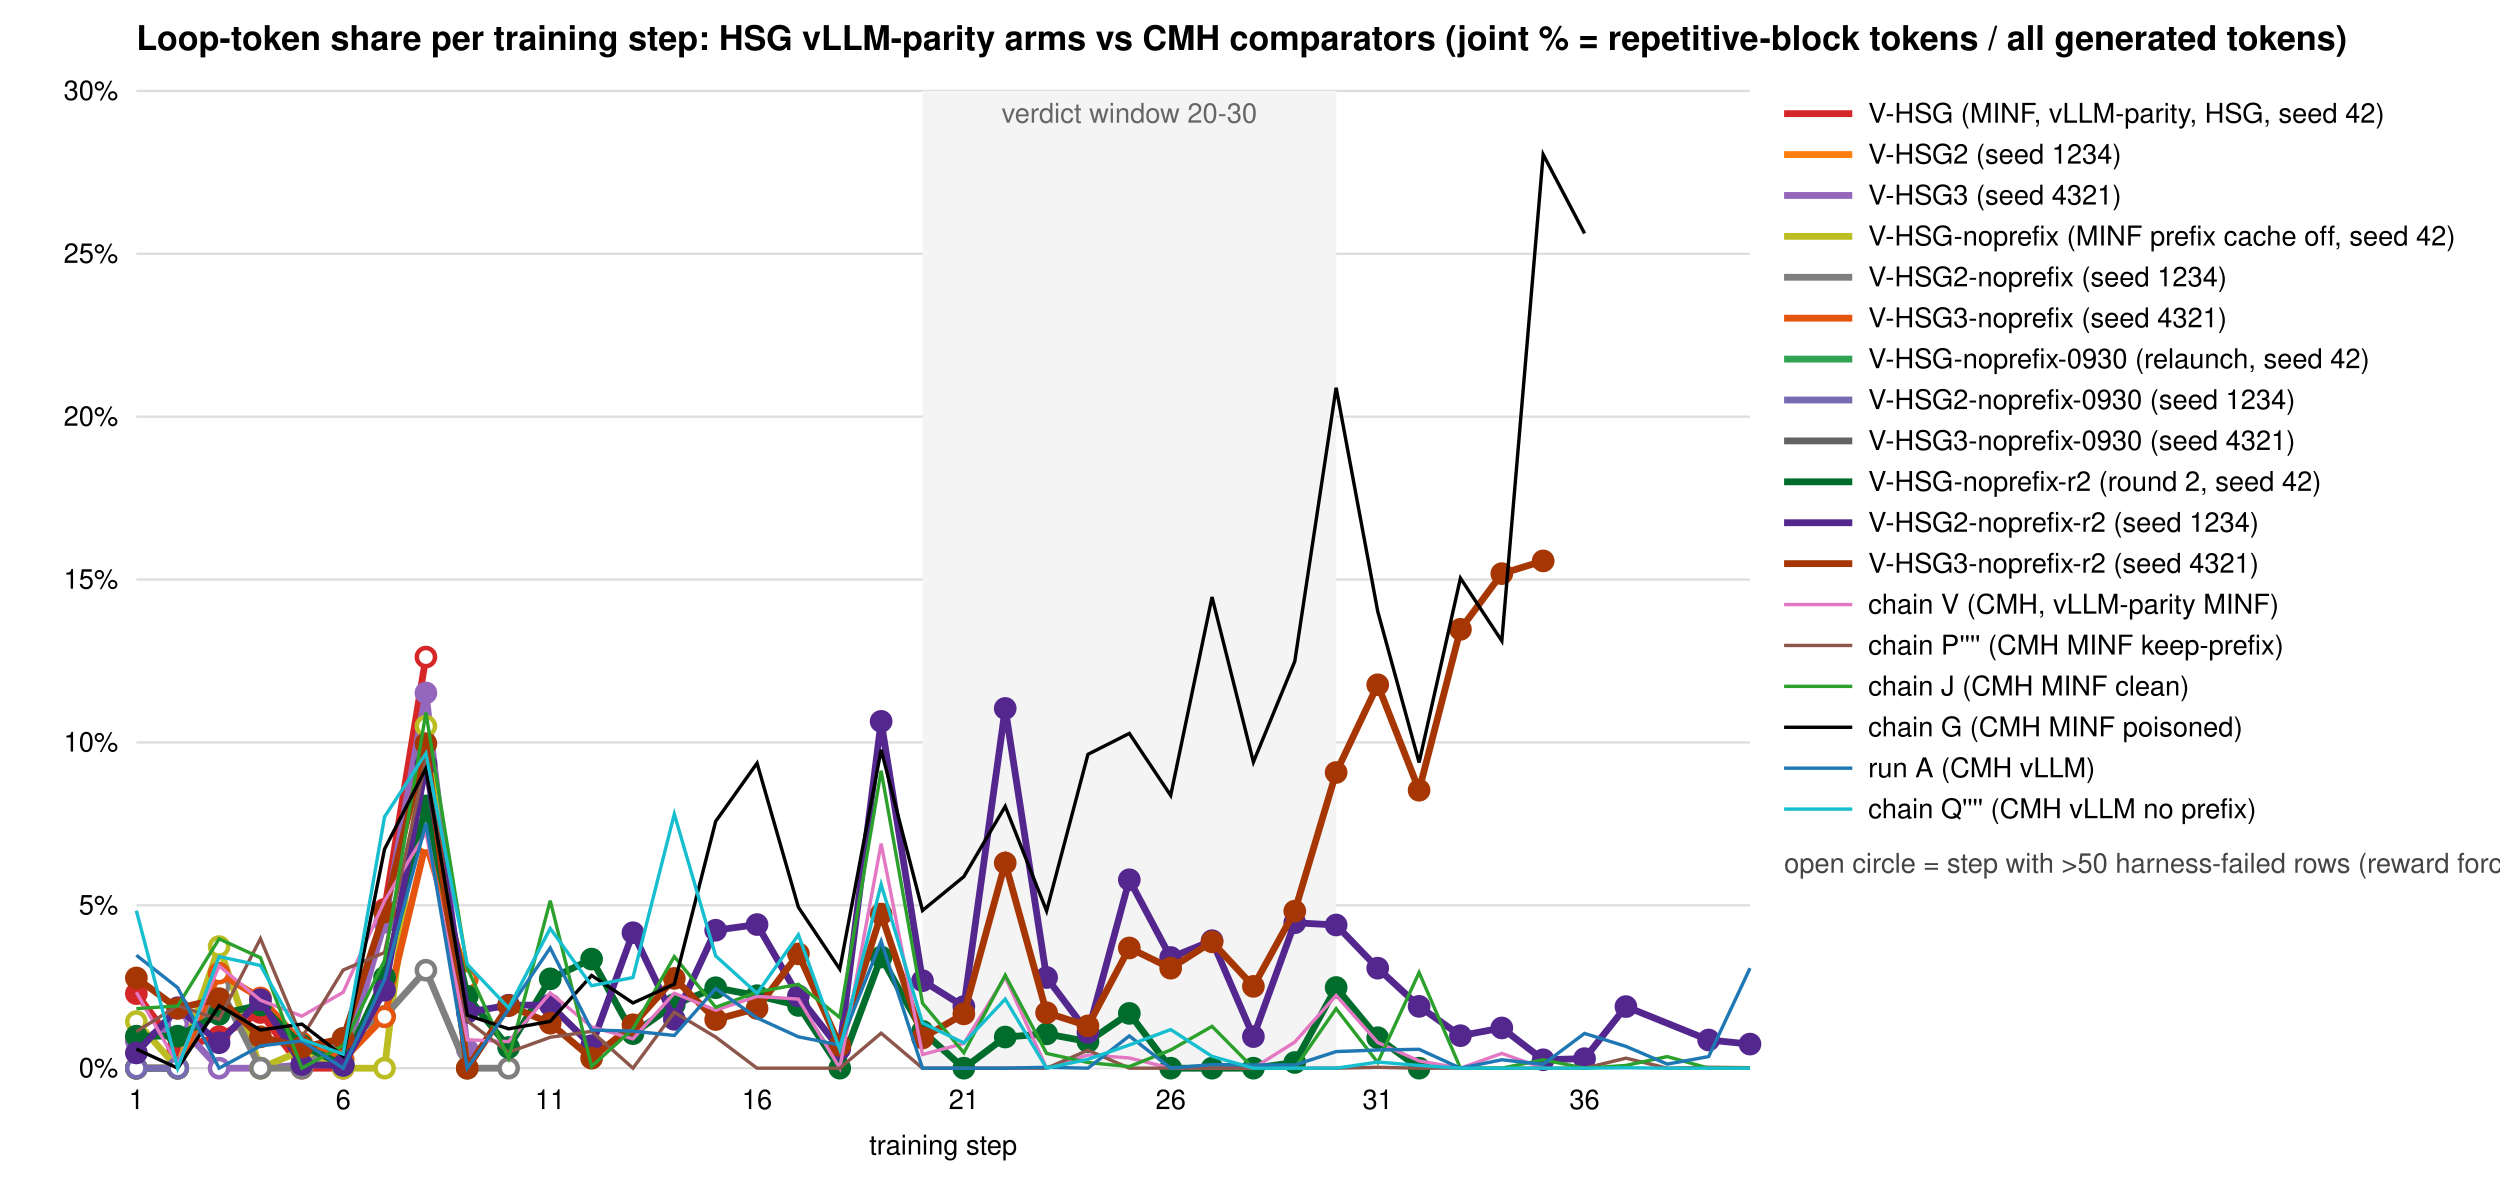
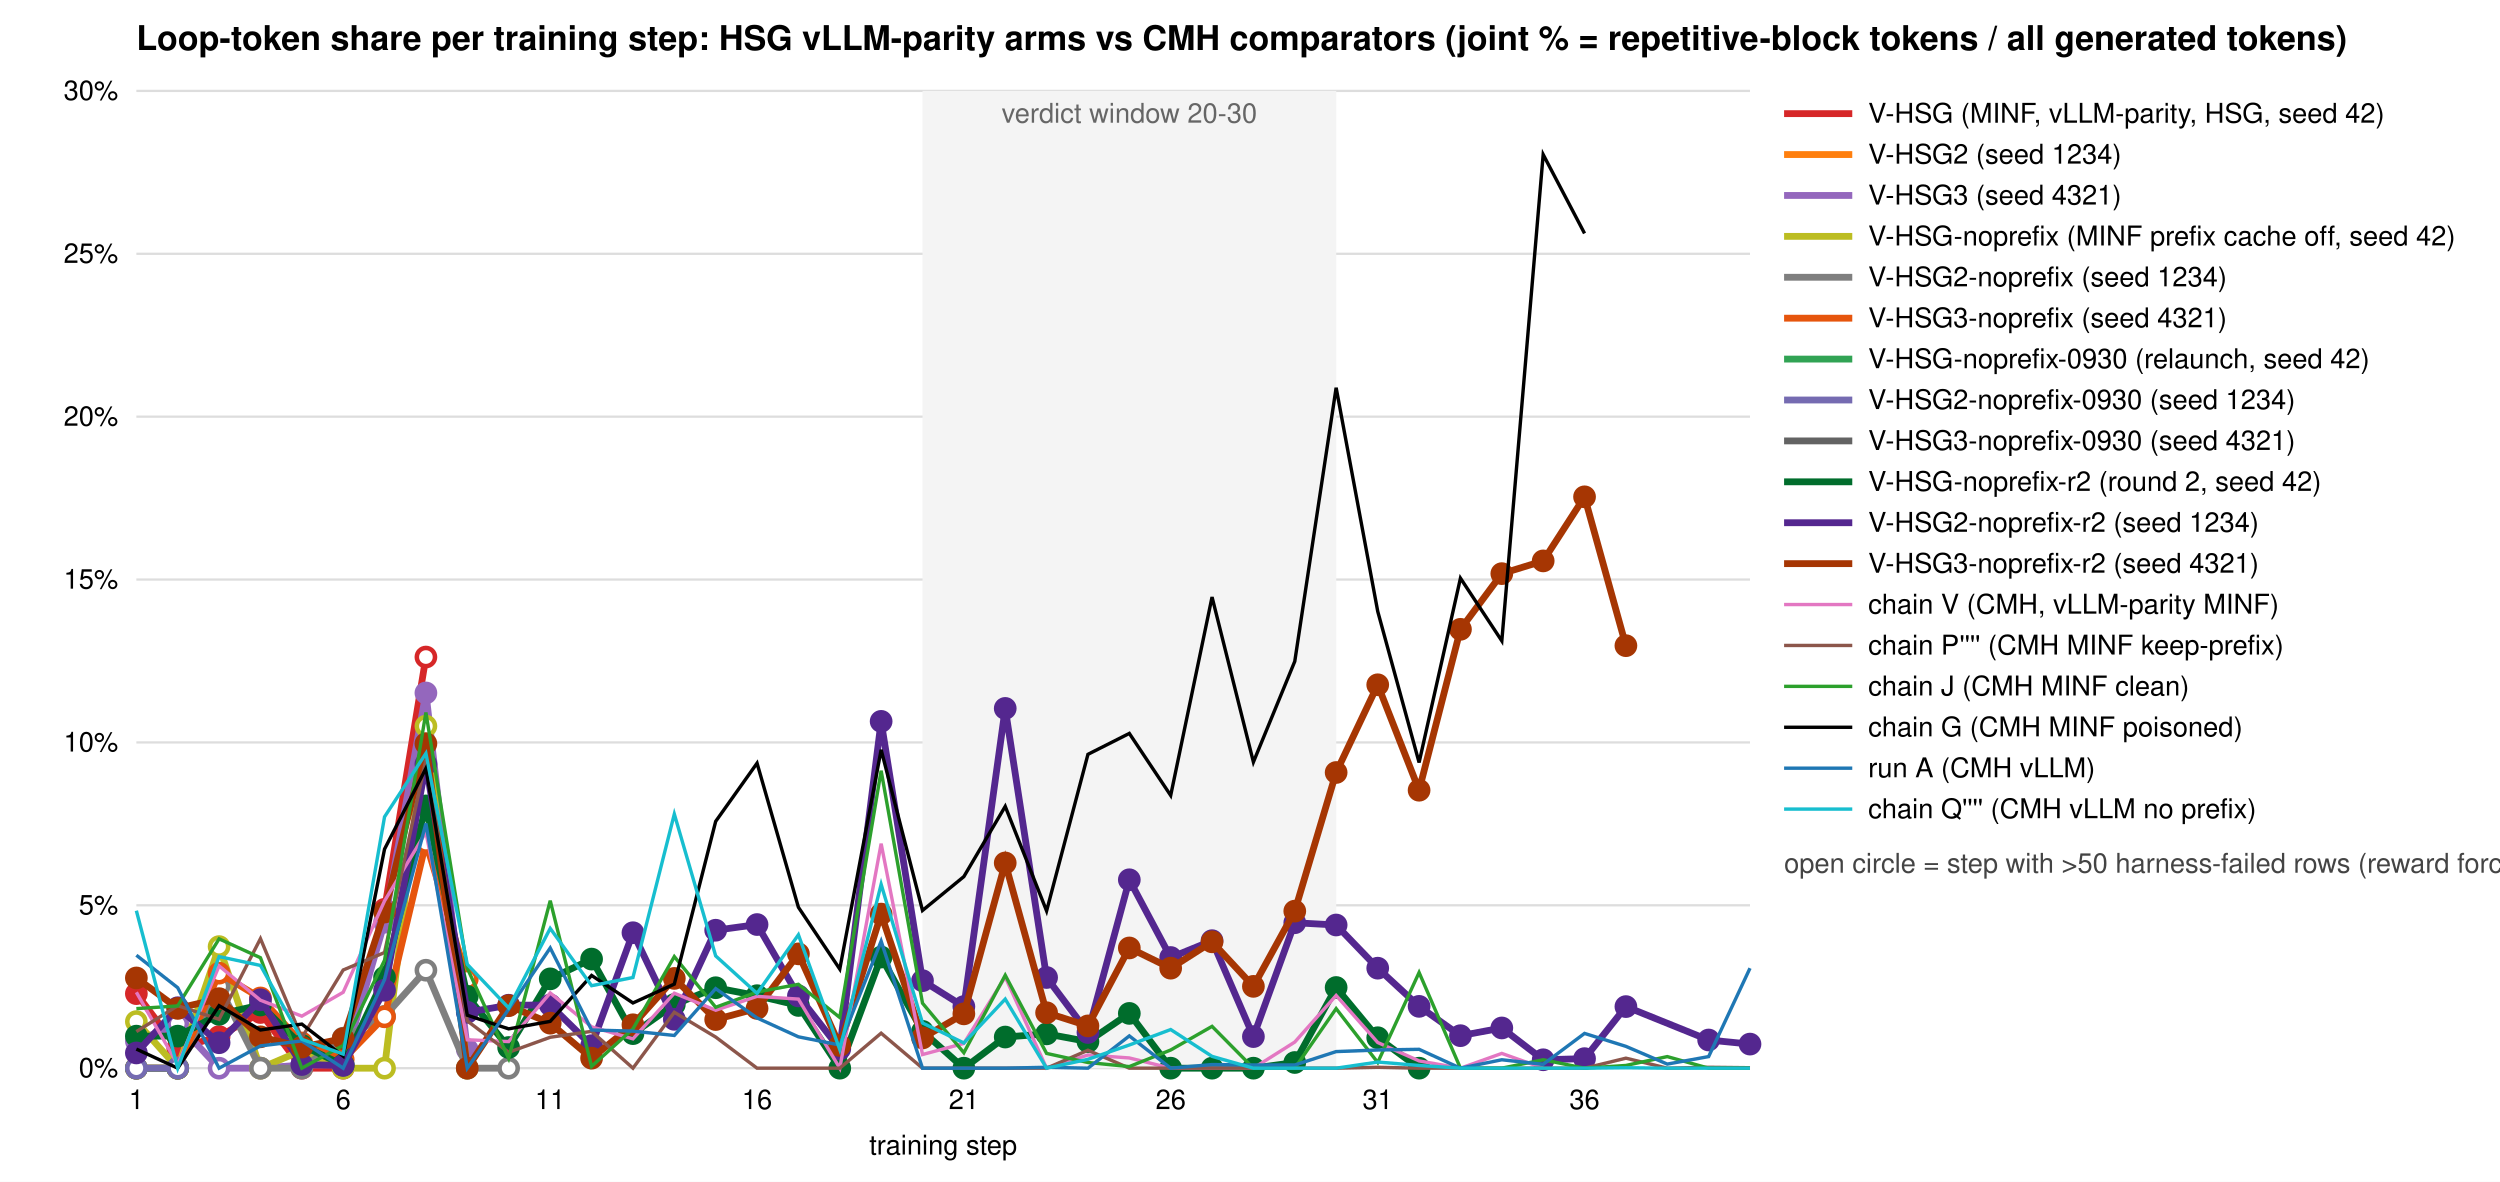
<svg xmlns="http://www.w3.org/2000/svg" width="1100" height="520" font-family="Helvetica,Arial" font-size="12">
  <rect width="1100" height="520" fill="white" />
  <text x="60" y="22" font-size="15" font-weight="bold">Loop-token share per training step: HSG vLLM-parity arms vs CMH comparators (joint % = repetitive-block tokens / all generated tokens)</text>
  <line x1="60" y1="470.0" x2="770" y2="470.0" stroke="#ddd" />
  <text x="52" y="474.0" text-anchor="end">0%</text>
  <line x1="60" y1="398.333" x2="770" y2="398.333" stroke="#ddd" />
  <text x="52" y="402.333" text-anchor="end">5%</text>
  <line x1="60" y1="326.667" x2="770" y2="326.667" stroke="#ddd" />
  <text x="52" y="330.667" text-anchor="end">10%</text>
  <line x1="60" y1="255.0" x2="770" y2="255.0" stroke="#ddd" />
  <text x="52" y="259.0" text-anchor="end">15%</text>
  <line x1="60" y1="183.333" x2="770" y2="183.333" stroke="#ddd" />
  <text x="52" y="187.333" text-anchor="end">20%</text>
  <line x1="60" y1="111.667" x2="770" y2="111.667" stroke="#ddd" />
  <text x="52" y="115.667" text-anchor="end">25%</text>
  <line x1="60" y1="40.0" x2="770" y2="40.0" stroke="#ddd" />
  <text x="52" y="44.0" text-anchor="end">30%</text>
  <text x="60.0" y="488" text-anchor="middle">1</text>
  <text x="151.026" y="488" text-anchor="middle">6</text>
  <text x="242.051" y="488" text-anchor="middle">11</text>
  <text x="333.077" y="488" text-anchor="middle">16</text>
  <text x="424.103" y="488" text-anchor="middle">21</text>
  <text x="515.128" y="488" text-anchor="middle">26</text>
  <text x="606.154" y="488" text-anchor="middle">31</text>
  <text x="697.179" y="488" text-anchor="middle">36</text>
  <text x="415.0" y="508" text-anchor="middle">training step</text>
  <rect x="405.897" y="40" width="182.051" height="430" fill="#f4f4f4" />
  <text x="496.923" y="54" text-anchor="middle" fill="#666">verdict window 20-30</text>
  <polyline fill="none" stroke="#d62728" stroke-width="3" points="60.0,437.2 78.2,461.2 96.4,456.1 114.6,445.5 132.8,470.0 151.0,470.0 169.2,400.1 187.4,289.1" />
  <circle cx="60.0" cy="437.2" r="4" fill="#d62728" stroke="#d62728" stroke-width="2" />
  <circle cx="78.2" cy="461.2" r="4" fill="#d62728" stroke="#d62728" stroke-width="2" />
  <circle cx="96.4" cy="456.1" r="4" fill="#d62728" stroke="#d62728" stroke-width="2" />
  <circle cx="114.6" cy="445.5" r="4" fill="#d62728" stroke="#d62728" stroke-width="2" />
  <circle cx="132.8" cy="470.0" r="4" fill="white" stroke="#d62728" stroke-width="2" />
  <circle cx="151.0" cy="470.0" r="4" fill="white" stroke="#d62728" stroke-width="2" />
  <circle cx="169.2" cy="400.1" r="4" fill="white" stroke="#d62728" stroke-width="2" />
  <circle cx="187.4" cy="289.1" r="4" fill="white" stroke="#d62728" stroke-width="2" />
  <line x1="785" y1="50" x2="815" y2="50" stroke="#d62728" stroke-width="3" />
  <text x="822" y="54">V-HSG (MINF, vLLM-parity, HSG, seed 42)</text>
  <polyline fill="none" stroke="#ff7f0e" stroke-width="3" points="60.0,470.0 78.2,470.0" />
  <circle cx="60.0" cy="470.0" r="4" fill="white" stroke="#ff7f0e" stroke-width="2" />
  <circle cx="78.2" cy="470.0" r="4" fill="white" stroke="#ff7f0e" stroke-width="2" />
  <line x1="785" y1="68" x2="815" y2="68" stroke="#ff7f0e" stroke-width="3" />
  <text x="822" y="72">V-HSG2 (seed 1234)</text>
  <polyline fill="none" stroke="#9467bd" stroke-width="3" points="60.0,458.1 78.2,450.5 96.4,470.0 114.6,470.0 132.8,468.6 151.0,468.5 169.2,405.8 187.4,304.9 205.6,461.8" />
  <circle cx="60.0" cy="458.1" r="4" fill="white" stroke="#9467bd" stroke-width="2" />
  <circle cx="78.2" cy="450.5" r="4" fill="white" stroke="#9467bd" stroke-width="2" />
  <circle cx="96.4" cy="470.0" r="4" fill="white" stroke="#9467bd" stroke-width="2" />
  <circle cx="114.6" cy="470.0" r="4" fill="white" stroke="#9467bd" stroke-width="2" />
  <circle cx="132.8" cy="468.6" r="4" fill="white" stroke="#9467bd" stroke-width="2" />
  <circle cx="151.0" cy="468.5" r="4" fill="white" stroke="#9467bd" stroke-width="2" />
  <circle cx="169.2" cy="405.8" r="4" fill="#9467bd" stroke="#9467bd" stroke-width="2" />
  <circle cx="187.4" cy="304.9" r="4" fill="#9467bd" stroke="#9467bd" stroke-width="2" />
  <circle cx="205.6" cy="461.8" r="4" fill="#9467bd" stroke="#9467bd" stroke-width="2" />
  <line x1="785" y1="86" x2="815" y2="86" stroke="#9467bd" stroke-width="3" />
  <text x="822" y="90">V-HSG3 (seed 4321)</text>
  <polyline fill="none" stroke="#bcbd22" stroke-width="3" points="60.0,449.5 78.2,470.0 96.4,416.5 114.6,470.0 132.8,462.2 151.0,470.0 169.2,470.0 187.4,319.5 205.6,470.0" />
  <circle cx="60.0" cy="449.5" r="4" fill="white" stroke="#bcbd22" stroke-width="2" />
  <circle cx="78.2" cy="470.0" r="4" fill="#bcbd22" stroke="#bcbd22" stroke-width="2" />
  <circle cx="96.4" cy="416.5" r="4" fill="white" stroke="#bcbd22" stroke-width="2" />
  <circle cx="114.6" cy="470.0" r="4" fill="white" stroke="#bcbd22" stroke-width="2" />
  <circle cx="132.8" cy="462.2" r="4" fill="white" stroke="#bcbd22" stroke-width="2" />
  <circle cx="151.0" cy="470.0" r="4" fill="white" stroke="#bcbd22" stroke-width="2" />
  <circle cx="169.2" cy="470.0" r="4" fill="white" stroke="#bcbd22" stroke-width="2" />
  <circle cx="187.4" cy="319.5" r="4" fill="white" stroke="#bcbd22" stroke-width="2" />
  <circle cx="205.6" cy="470.0" r="4" fill="white" stroke="#bcbd22" stroke-width="2" />
  <line x1="785" y1="104" x2="815" y2="104" stroke="#bcbd22" stroke-width="3" />
  <text x="822" y="108">V-HSG-noprefix (MINF prefix cache off, seed 42)</text>
  <polyline fill="none" stroke="#7f7f7f" stroke-width="3" points="60.0,470.0 78.2,470.0 96.4,434.0 114.6,470.0 132.8,470.0 151.0,456.8 169.2,447.2 187.4,426.9 205.6,470.0 223.8,470.0" />
  <circle cx="60.0" cy="470.0" r="4" fill="white" stroke="#7f7f7f" stroke-width="2" />
  <circle cx="78.2" cy="470.0" r="4" fill="white" stroke="#7f7f7f" stroke-width="2" />
  <circle cx="96.4" cy="434.0" r="4" fill="white" stroke="#7f7f7f" stroke-width="2" />
  <circle cx="114.6" cy="470.0" r="4" fill="white" stroke="#7f7f7f" stroke-width="2" />
  <circle cx="132.8" cy="470.0" r="4" fill="white" stroke="#7f7f7f" stroke-width="2" />
  <circle cx="151.0" cy="456.8" r="4" fill="white" stroke="#7f7f7f" stroke-width="2" />
  <circle cx="169.2" cy="447.2" r="4" fill="white" stroke="#7f7f7f" stroke-width="2" />
  <circle cx="187.4" cy="426.9" r="4" fill="white" stroke="#7f7f7f" stroke-width="2" />
  <circle cx="205.6" cy="470.0" r="4" fill="white" stroke="#7f7f7f" stroke-width="2" />
  <circle cx="223.8" cy="470.0" r="4" fill="white" stroke="#7f7f7f" stroke-width="2" />
  <line x1="785" y1="122" x2="815" y2="122" stroke="#7f7f7f" stroke-width="3" />
  <text x="822" y="126">V-HSG2-noprefix (seed 1234)</text>
  <polyline fill="none" stroke="#e6550d" stroke-width="3" points="60.0,470.0 78.2,470.0 96.4,428.2 114.6,439.1 132.8,458.9 151.0,466.2 169.2,447.4 187.4,370.7 205.6,430.8" />
  <circle cx="60.0" cy="470.0" r="4" fill="white" stroke="#e6550d" stroke-width="2" />
  <circle cx="78.2" cy="470.0" r="4" fill="white" stroke="#e6550d" stroke-width="2" />
  <circle cx="96.4" cy="428.2" r="4" fill="white" stroke="#e6550d" stroke-width="2" />
  <circle cx="114.6" cy="439.1" r="4" fill="white" stroke="#e6550d" stroke-width="2" />
  <circle cx="132.8" cy="458.9" r="4" fill="white" stroke="#e6550d" stroke-width="2" />
  <circle cx="151.0" cy="466.2" r="4" fill="#e6550d" stroke="#e6550d" stroke-width="2" />
  <circle cx="169.2" cy="447.4" r="4" fill="white" stroke="#e6550d" stroke-width="2" />
  <circle cx="187.4" cy="370.7" r="4" fill="white" stroke="#e6550d" stroke-width="2" />
  <circle cx="205.6" cy="430.8" r="4" fill="white" stroke="#e6550d" stroke-width="2" />
  <line x1="785" y1="140" x2="815" y2="140" stroke="#e6550d" stroke-width="3" />
  <text x="822" y="144">V-HSG3-noprefix (seed 4321)</text>
  <polyline fill="none" stroke="#31a354" stroke-width="3" points="60.0,470.0 78.2,470.0" />
  <circle cx="60.0" cy="470.0" r="4" fill="white" stroke="#31a354" stroke-width="2" />
  <circle cx="78.2" cy="470.0" r="4" fill="white" stroke="#31a354" stroke-width="2" />
  <line x1="785" y1="158" x2="815" y2="158" stroke="#31a354" stroke-width="3" />
  <text x="822" y="162">V-HSG-noprefix-0930 (relaunch, seed 42)</text>
  <polyline fill="none" stroke="#756bb1" stroke-width="3" points="60.0,470.0 78.2,470.0" />
  <circle cx="60.0" cy="470.0" r="4" fill="white" stroke="#756bb1" stroke-width="2" />
  <circle cx="78.2" cy="470.0" r="4" fill="white" stroke="#756bb1" stroke-width="2" />
  <line x1="785" y1="176" x2="815" y2="176" stroke="#756bb1" stroke-width="3" />
  <text x="822" y="180">V-HSG2-noprefix-0930 (seed 1234)</text>
  <line x1="785" y1="194" x2="815" y2="194" stroke="#636363" stroke-width="3" />
  <text x="822" y="198">V-HSG3-noprefix-0930 (seed 4321)</text>
  <polyline fill="none" stroke="#006d2c" stroke-width="3" points="60.0,455.9 78.2,455.9 96.4,446.3 114.6,442.2 132.8,460.0 151.0,468.6 169.2,430.0 187.4,354.6 205.6,438.4 223.8,460.9 242.1,430.7 260.3,422.0 278.5,454.8 296.7,442.0 314.9,434.6 333.1,438.1 351.3,442.4 369.5,470.0 387.7,421.1 405.9,453.8 424.1,470.0 442.3,456.3 460.5,454.9 478.7,458.3 496.9,445.9 515.1,470.0 533.3,470.0 551.5,470.0 569.7,467.5 587.9,434.5 606.2,456.6 624.4,470.0" />
  <circle cx="60.0" cy="455.9" r="4" fill="#006d2c" stroke="#006d2c" stroke-width="2" />
  <circle cx="78.2" cy="455.9" r="4" fill="#006d2c" stroke="#006d2c" stroke-width="2" />
  <circle cx="96.4" cy="446.3" r="4" fill="#006d2c" stroke="#006d2c" stroke-width="2" />
  <circle cx="114.6" cy="442.2" r="4" fill="#006d2c" stroke="#006d2c" stroke-width="2" />
  <circle cx="132.8" cy="460.0" r="4" fill="#006d2c" stroke="#006d2c" stroke-width="2" />
  <circle cx="151.0" cy="468.6" r="4" fill="#006d2c" stroke="#006d2c" stroke-width="2" />
  <circle cx="169.2" cy="430.0" r="4" fill="#006d2c" stroke="#006d2c" stroke-width="2" />
  <circle cx="187.4" cy="354.6" r="4" fill="#006d2c" stroke="#006d2c" stroke-width="2" />
  <circle cx="205.6" cy="438.4" r="4" fill="#006d2c" stroke="#006d2c" stroke-width="2" />
  <circle cx="223.8" cy="460.9" r="4" fill="#006d2c" stroke="#006d2c" stroke-width="2" />
  <circle cx="242.1" cy="430.7" r="4" fill="#006d2c" stroke="#006d2c" stroke-width="2" />
  <circle cx="260.3" cy="422.0" r="4" fill="#006d2c" stroke="#006d2c" stroke-width="2" />
  <circle cx="278.5" cy="454.8" r="4" fill="#006d2c" stroke="#006d2c" stroke-width="2" />
  <circle cx="296.7" cy="442.0" r="4" fill="#006d2c" stroke="#006d2c" stroke-width="2" />
  <circle cx="314.9" cy="434.6" r="4" fill="#006d2c" stroke="#006d2c" stroke-width="2" />
  <circle cx="333.1" cy="438.1" r="4" fill="#006d2c" stroke="#006d2c" stroke-width="2" />
  <circle cx="351.3" cy="442.4" r="4" fill="#006d2c" stroke="#006d2c" stroke-width="2" />
  <circle cx="369.5" cy="470.0" r="4" fill="#006d2c" stroke="#006d2c" stroke-width="2" />
  <circle cx="387.7" cy="421.1" r="4" fill="#006d2c" stroke="#006d2c" stroke-width="2" />
  <circle cx="405.9" cy="453.8" r="4" fill="#006d2c" stroke="#006d2c" stroke-width="2" />
  <circle cx="424.1" cy="470.0" r="4" fill="#006d2c" stroke="#006d2c" stroke-width="2" />
  <circle cx="442.3" cy="456.3" r="4" fill="#006d2c" stroke="#006d2c" stroke-width="2" />
  <circle cx="460.5" cy="454.9" r="4" fill="#006d2c" stroke="#006d2c" stroke-width="2" />
  <circle cx="478.7" cy="458.3" r="4" fill="#006d2c" stroke="#006d2c" stroke-width="2" />
  <circle cx="496.9" cy="445.9" r="4" fill="#006d2c" stroke="#006d2c" stroke-width="2" />
  <circle cx="515.1" cy="470.0" r="4" fill="#006d2c" stroke="#006d2c" stroke-width="2" />
  <circle cx="533.3" cy="470.0" r="4" fill="#006d2c" stroke="#006d2c" stroke-width="2" />
  <circle cx="551.5" cy="470.0" r="4" fill="#006d2c" stroke="#006d2c" stroke-width="2" />
  <circle cx="569.7" cy="467.5" r="4" fill="#006d2c" stroke="#006d2c" stroke-width="2" />
  <circle cx="587.9" cy="434.5" r="4" fill="#006d2c" stroke="#006d2c" stroke-width="2" />
  <circle cx="606.2" cy="456.6" r="4" fill="#006d2c" stroke="#006d2c" stroke-width="2" />
  <circle cx="624.4" cy="470.0" r="4" fill="#006d2c" stroke="#006d2c" stroke-width="2" />
  <line x1="785" y1="212" x2="815" y2="212" stroke="#006d2c" stroke-width="3" />
  <text x="822" y="216">V-HSG-noprefix-r2 (round 2, seed 42)</text>
  <polyline fill="none" stroke="#54278f" stroke-width="3" points="60.0,463.3 78.2,443.4 96.4,458.8 114.6,439.9 132.8,468.4 151.0,468.8 169.2,435.7 187.4,336.2 205.6,445.4 223.8,442.3 242.1,442.2 260.3,460.1 278.5,410.4 296.7,448.5 314.9,409.3 333.1,406.8 351.3,438.2 369.5,461.5 387.7,317.4 405.9,431.5 424.1,442.9 442.3,311.7 460.5,430.1 478.7,454.3 496.9,387.1 515.1,421.3 533.3,413.9 551.5,456.1 569.7,406.0 587.9,407.0 606.2,426.0 624.4,442.8 642.6,455.7 660.8,452.3 679.0,466.3 697.2,465.8 715.4,442.9 751.8,457.6 770.0,459.4" />
  <circle cx="60.0" cy="463.3" r="4" fill="#54278f" stroke="#54278f" stroke-width="2" />
  <circle cx="78.2" cy="443.4" r="4" fill="#54278f" stroke="#54278f" stroke-width="2" />
  <circle cx="96.4" cy="458.8" r="4" fill="#54278f" stroke="#54278f" stroke-width="2" />
  <circle cx="114.6" cy="439.9" r="4" fill="#54278f" stroke="#54278f" stroke-width="2" />
  <circle cx="132.8" cy="468.4" r="4" fill="#54278f" stroke="#54278f" stroke-width="2" />
  <circle cx="151.0" cy="468.8" r="4" fill="#54278f" stroke="#54278f" stroke-width="2" />
  <circle cx="169.2" cy="435.7" r="4" fill="#54278f" stroke="#54278f" stroke-width="2" />
  <circle cx="187.4" cy="336.2" r="4" fill="#54278f" stroke="#54278f" stroke-width="2" />
  <circle cx="205.6" cy="445.4" r="4" fill="#54278f" stroke="#54278f" stroke-width="2" />
  <circle cx="223.8" cy="442.3" r="4" fill="#54278f" stroke="#54278f" stroke-width="2" />
  <circle cx="242.1" cy="442.2" r="4" fill="#54278f" stroke="#54278f" stroke-width="2" />
  <circle cx="260.3" cy="460.1" r="4" fill="#54278f" stroke="#54278f" stroke-width="2" />
  <circle cx="278.5" cy="410.4" r="4" fill="#54278f" stroke="#54278f" stroke-width="2" />
  <circle cx="296.7" cy="448.5" r="4" fill="#54278f" stroke="#54278f" stroke-width="2" />
  <circle cx="314.9" cy="409.3" r="4" fill="#54278f" stroke="#54278f" stroke-width="2" />
  <circle cx="333.1" cy="406.8" r="4" fill="#54278f" stroke="#54278f" stroke-width="2" />
  <circle cx="351.3" cy="438.2" r="4" fill="#54278f" stroke="#54278f" stroke-width="2" />
  <circle cx="369.5" cy="461.5" r="4" fill="#54278f" stroke="#54278f" stroke-width="2" />
  <circle cx="387.7" cy="317.4" r="4" fill="#54278f" stroke="#54278f" stroke-width="2" />
  <circle cx="405.9" cy="431.5" r="4" fill="#54278f" stroke="#54278f" stroke-width="2" />
  <circle cx="424.1" cy="442.9" r="4" fill="#54278f" stroke="#54278f" stroke-width="2" />
  <circle cx="442.3" cy="311.7" r="4" fill="#54278f" stroke="#54278f" stroke-width="2" />
  <circle cx="460.5" cy="430.1" r="4" fill="#54278f" stroke="#54278f" stroke-width="2" />
  <circle cx="478.7" cy="454.3" r="4" fill="#54278f" stroke="#54278f" stroke-width="2" />
  <circle cx="496.9" cy="387.1" r="4" fill="#54278f" stroke="#54278f" stroke-width="2" />
  <circle cx="515.1" cy="421.3" r="4" fill="#54278f" stroke="#54278f" stroke-width="2" />
  <circle cx="533.3" cy="413.9" r="4" fill="#54278f" stroke="#54278f" stroke-width="2" />
  <circle cx="551.5" cy="456.1" r="4" fill="#54278f" stroke="#54278f" stroke-width="2" />
  <circle cx="569.7" cy="406.0" r="4" fill="#54278f" stroke="#54278f" stroke-width="2" />
  <circle cx="587.9" cy="407.0" r="4" fill="#54278f" stroke="#54278f" stroke-width="2" />
  <circle cx="606.2" cy="426.0" r="4" fill="#54278f" stroke="#54278f" stroke-width="2" />
  <circle cx="624.4" cy="442.8" r="4" fill="#54278f" stroke="#54278f" stroke-width="2" />
  <circle cx="642.6" cy="455.7" r="4" fill="#54278f" stroke="#54278f" stroke-width="2" />
  <circle cx="660.8" cy="452.3" r="4" fill="#54278f" stroke="#54278f" stroke-width="2" />
  <circle cx="679.0" cy="466.3" r="4" fill="#54278f" stroke="#54278f" stroke-width="2" />
  <circle cx="697.2" cy="465.8" r="4" fill="#54278f" stroke="#54278f" stroke-width="2" />
  <circle cx="715.4" cy="442.9" r="4" fill="#54278f" stroke="#54278f" stroke-width="2" />
  <circle cx="751.8" cy="457.6" r="4" fill="#54278f" stroke="#54278f" stroke-width="2" />
  <circle cx="770.0" cy="459.4" r="4" fill="#54278f" stroke="#54278f" stroke-width="2" />
  <line x1="785" y1="230" x2="815" y2="230" stroke="#54278f" stroke-width="3" />
  <text x="822" y="234">V-HSG2-noprefix-r2 (seed 1234)</text>
-   <polyline fill="none" stroke="#a63603" stroke-width="3" points="60.0,430.3 78.2,443.7 96.4,439.4 114.6,456.2 132.8,460.7 151.0,457.0 169.2,401.3 187.4,327.2 205.6,470.0 223.8,442.5 242.1,450.2 260.3,465.6 278.5,450.9 296.7,430.5 314.9,448.6 333.1,443.7 351.3,419.7 369.5,460.0 387.7,402.2 405.9,456.7 424.1,446.1 442.3,379.7 460.5,445.6 478.7,451.4 496.9,417.1 515.1,426.0 533.3,414.4 551.5,434.0 569.7,400.9 587.9,339.9 606.2,301.3 624.4,347.7 642.6,276.9 660.8,252.4 679.0,246.8" />
+   <polyline fill="none" stroke="#a63603" stroke-width="3" points="60.0,430.3 78.2,443.7 96.4,439.4 114.6,456.2 132.8,460.7 151.0,457.0 169.2,401.3 187.4,327.2 205.6,470.0 223.8,442.5 242.1,450.2 260.3,465.6 278.5,450.9 296.7,430.5 314.9,448.6 333.1,443.7 351.3,419.7 369.5,460.0 387.7,402.2 405.9,456.7 424.1,446.1 442.3,379.7 460.5,445.6 478.7,451.4 496.9,417.1 515.1,426.0 533.3,414.4 551.5,434.0 569.7,400.9 587.9,339.9 606.2,301.3 624.4,347.7 642.6,276.9 660.8,252.4 679.0,246.8 697.2,218.6 715.4,284.1" />
  <circle cx="60.0" cy="430.3" r="4" fill="#a63603" stroke="#a63603" stroke-width="2" />
  <circle cx="78.2" cy="443.7" r="4" fill="#a63603" stroke="#a63603" stroke-width="2" />
  <circle cx="96.4" cy="439.4" r="4" fill="#a63603" stroke="#a63603" stroke-width="2" />
  <circle cx="114.6" cy="456.2" r="4" fill="#a63603" stroke="#a63603" stroke-width="2" />
  <circle cx="132.8" cy="460.7" r="4" fill="#a63603" stroke="#a63603" stroke-width="2" />
  <circle cx="151.0" cy="457.0" r="4" fill="#a63603" stroke="#a63603" stroke-width="2" />
  <circle cx="169.2" cy="401.3" r="4" fill="#a63603" stroke="#a63603" stroke-width="2" />
  <circle cx="187.4" cy="327.2" r="4" fill="#a63603" stroke="#a63603" stroke-width="2" />
  <circle cx="205.6" cy="470.0" r="4" fill="#a63603" stroke="#a63603" stroke-width="2" />
  <circle cx="223.8" cy="442.5" r="4" fill="#a63603" stroke="#a63603" stroke-width="2" />
  <circle cx="242.1" cy="450.2" r="4" fill="#a63603" stroke="#a63603" stroke-width="2" />
  <circle cx="260.3" cy="465.6" r="4" fill="#a63603" stroke="#a63603" stroke-width="2" />
  <circle cx="278.5" cy="450.9" r="4" fill="#a63603" stroke="#a63603" stroke-width="2" />
  <circle cx="296.7" cy="430.5" r="4" fill="#a63603" stroke="#a63603" stroke-width="2" />
  <circle cx="314.9" cy="448.6" r="4" fill="#a63603" stroke="#a63603" stroke-width="2" />
  <circle cx="333.1" cy="443.7" r="4" fill="#a63603" stroke="#a63603" stroke-width="2" />
  <circle cx="351.3" cy="419.7" r="4" fill="#a63603" stroke="#a63603" stroke-width="2" />
  <circle cx="369.5" cy="460.0" r="4" fill="#a63603" stroke="#a63603" stroke-width="2" />
  <circle cx="387.7" cy="402.2" r="4" fill="#a63603" stroke="#a63603" stroke-width="2" />
  <circle cx="405.9" cy="456.7" r="4" fill="#a63603" stroke="#a63603" stroke-width="2" />
  <circle cx="424.1" cy="446.1" r="4" fill="#a63603" stroke="#a63603" stroke-width="2" />
  <circle cx="442.3" cy="379.7" r="4" fill="#a63603" stroke="#a63603" stroke-width="2" />
  <circle cx="460.5" cy="445.6" r="4" fill="#a63603" stroke="#a63603" stroke-width="2" />
  <circle cx="478.7" cy="451.4" r="4" fill="#a63603" stroke="#a63603" stroke-width="2" />
  <circle cx="496.9" cy="417.1" r="4" fill="#a63603" stroke="#a63603" stroke-width="2" />
  <circle cx="515.1" cy="426.0" r="4" fill="#a63603" stroke="#a63603" stroke-width="2" />
  <circle cx="533.3" cy="414.4" r="4" fill="#a63603" stroke="#a63603" stroke-width="2" />
  <circle cx="551.5" cy="434.0" r="4" fill="#a63603" stroke="#a63603" stroke-width="2" />
  <circle cx="569.7" cy="400.9" r="4" fill="#a63603" stroke="#a63603" stroke-width="2" />
  <circle cx="587.9" cy="339.9" r="4" fill="#a63603" stroke="#a63603" stroke-width="2" />
  <circle cx="606.2" cy="301.3" r="4" fill="#a63603" stroke="#a63603" stroke-width="2" />
  <circle cx="624.4" cy="347.7" r="4" fill="#a63603" stroke="#a63603" stroke-width="2" />
  <circle cx="642.6" cy="276.9" r="4" fill="#a63603" stroke="#a63603" stroke-width="2" />
  <circle cx="660.8" cy="252.4" r="4" fill="#a63603" stroke="#a63603" stroke-width="2" />
  <circle cx="679.0" cy="246.8" r="4" fill="#a63603" stroke="#a63603" stroke-width="2" />
+   <circle cx="697.2" cy="218.6" r="4" fill="#a63603" stroke="#a63603" stroke-width="2" />
+   <circle cx="715.4" cy="284.1" r="4" fill="#a63603" stroke="#a63603" stroke-width="2" />
  <line x1="785" y1="248" x2="815" y2="248" stroke="#a63603" stroke-width="3" />
  <text x="822" y="252">V-HSG3-noprefix-r2 (seed 4321)</text>
  <polyline fill="none" stroke="#e377c2" stroke-width="1.5" points="60.0,436.6 78.2,468.4 96.4,425.0 114.6,440.1 132.8,447.1 151.0,436.6 169.2,396.4 187.4,366.2 205.6,457.5 223.8,458.3 242.1,436.9 260.3,451.8 278.5,457.1 296.7,437.0 314.9,444.5 333.1,438.4 351.3,439.6 369.5,470.0 387.7,371.2 405.9,464.0 424.1,459.1 442.3,429.9 460.5,470.0 478.7,464.2 496.9,465.5 515.1,470.0 533.3,470.0 551.5,470.0 569.7,458.5 587.9,438.0 606.2,458.7 624.4,466.8 642.6,470.0 660.8,463.5 679.0,470.0" />
  <line x1="785" y1="266" x2="815" y2="266" stroke="#e377c2" stroke-width="1.5" />
  <text x="822" y="270">chain V (CMH, vLLM-parity MINF)</text>
  <polyline fill="none" stroke="#8c564b" stroke-width="1.5" points="60.0,453.9 78.2,442.5 96.4,448.5 114.6,413.0 132.8,456.6 151.0,426.8 169.2,419.1 187.4,334.3 205.6,449.2 223.8,463.0 242.1,456.4 260.3,453.8 278.5,470.0 296.7,445.4 314.9,456.3 333.1,470.0 351.3,470.0 369.5,470.0 387.7,454.6 405.9,470.0 424.1,470.0 442.3,470.0 460.5,470.0 478.7,462.1 496.9,470.0 515.1,470.0 533.3,470.0 551.5,470.0 569.7,470.0 587.9,470.0 606.2,469.6 624.4,470.0 642.6,470.0 660.8,470.0 679.0,470.0 697.2,470.0 715.4,465.6 733.6,470.0 751.8,469.6 770.0,469.8" />
  <line x1="785" y1="284" x2="815" y2="284" stroke="#8c564b" stroke-width="1.5" />
  <text x="822" y="288">chain P'''' (CMH MINF keep-prefix)</text>
  <polyline fill="none" stroke="#2ca02c" stroke-width="1.5" points="60.0,443.8 78.2,442.6 96.4,413.1 114.6,421.4 132.8,470.0 151.0,460.0 169.2,422.5 187.4,313.5 205.6,426.0 223.8,465.7 242.1,396.3 260.3,469.2 278.5,452.7 296.7,420.9 314.9,443.2 333.1,436.5 351.3,433.1 369.5,447.7 387.7,339.1 405.9,441.4 424.1,463.2 442.3,429.1 460.5,463.5 478.7,467.5 496.9,469.3 515.1,462.0 533.3,451.6 551.5,470.0 569.7,470.0 587.9,443.8 606.2,467.5 624.4,427.9 642.6,470.0 660.8,470.0 679.0,466.3 697.2,470.0 715.4,468.8 733.6,464.9 751.8,470.0 770.0,470.0" />
  <line x1="785" y1="302" x2="815" y2="302" stroke="#2ca02c" stroke-width="1.5" />
  <text x="822" y="306">chain J (CMH MINF clean)</text>
  <polyline fill="none" stroke="#000000" stroke-width="1.5" points="60.0,461.6 78.2,470.0 96.4,442.5 114.6,453.2 132.8,450.6 151.0,464.7 169.2,373.6 187.4,338.1 205.6,446.7 223.8,452.7 242.1,449.4 260.3,429.2 278.5,441.3 296.7,433.0 314.9,361.4 333.1,335.8 351.3,399.2 369.5,426.4 387.7,329.9 405.9,400.6 424.1,385.7 442.3,354.8 460.5,400.8 478.7,331.9 496.9,322.7 515.1,350.0 533.3,262.7 551.5,335.3 569.7,291.0 587.9,170.6 606.2,269.0 624.4,335.5 642.6,254.4 660.8,282.0 679.0,68.0 697.2,102.7" />
  <line x1="785" y1="320" x2="815" y2="320" stroke="#000000" stroke-width="1.5" />
  <text x="822" y="324">chain G (CMH MINF poisoned)</text>
  <polyline fill="none" stroke="#1f77b4" stroke-width="1.5" points="60.0,420.3 78.2,434.6 96.4,470.0 114.6,460.2 132.8,458.0 151.0,470.0 169.2,431.0 187.4,362.3 205.6,470.0 223.8,444.1 242.1,417.1 260.3,453.2 278.5,453.7 296.7,455.6 314.9,435.0 333.1,447.9 351.3,456.2 369.5,459.8 387.7,414.1 405.9,470.0 424.1,470.0 442.3,470.0 460.5,469.6 478.7,470.0 496.9,455.8 515.1,470.0 533.3,468.4 551.5,468.6 569.7,468.6 587.9,462.7 606.2,462.0 624.4,461.7 642.6,470.0 660.8,466.3 679.0,468.3 697.2,454.7 715.4,460.4 733.6,468.2 751.8,464.9 770.0,426.0" />
  <line x1="785" y1="338" x2="815" y2="338" stroke="#1f77b4" stroke-width="1.5" />
  <text x="822" y="342">run A (CMH vLLM)</text>
  <polyline fill="none" stroke="#17becf" stroke-width="1.5" points="60.0,400.7 78.2,470.0 96.4,420.9 114.6,424.8 132.8,457.3 151.0,463.8 169.2,359.4 187.4,331.5 205.6,424.3 223.8,443.5 242.1,408.5 260.3,433.7 278.5,430.1 296.7,358.2 314.9,420.6 333.1,437.1 351.3,411.3 369.5,461.8 387.7,389.1 405.9,450.1 424.1,458.9 442.3,439.6 460.5,470.0 478.7,466.1 496.9,459.8 515.1,453.0 533.3,464.8 551.5,470.0 569.7,470.0 587.9,470.0 606.2,467.3 624.4,468.8 642.6,470.0 660.8,470.0 679.0,470.0 697.2,470.0 715.4,469.8 733.6,470.0 751.8,470.0 770.0,470.0" />
  <line x1="785" y1="356" x2="815" y2="356" stroke="#17becf" stroke-width="1.5" />
  <text x="822" y="360">chain Q'''' (CMH vLLM no prefix)</text>
  <text x="785" y="384" fill="#444">open circle = step with &gt;50 harness-failed rows (reward forced 0)</text>
</svg>
